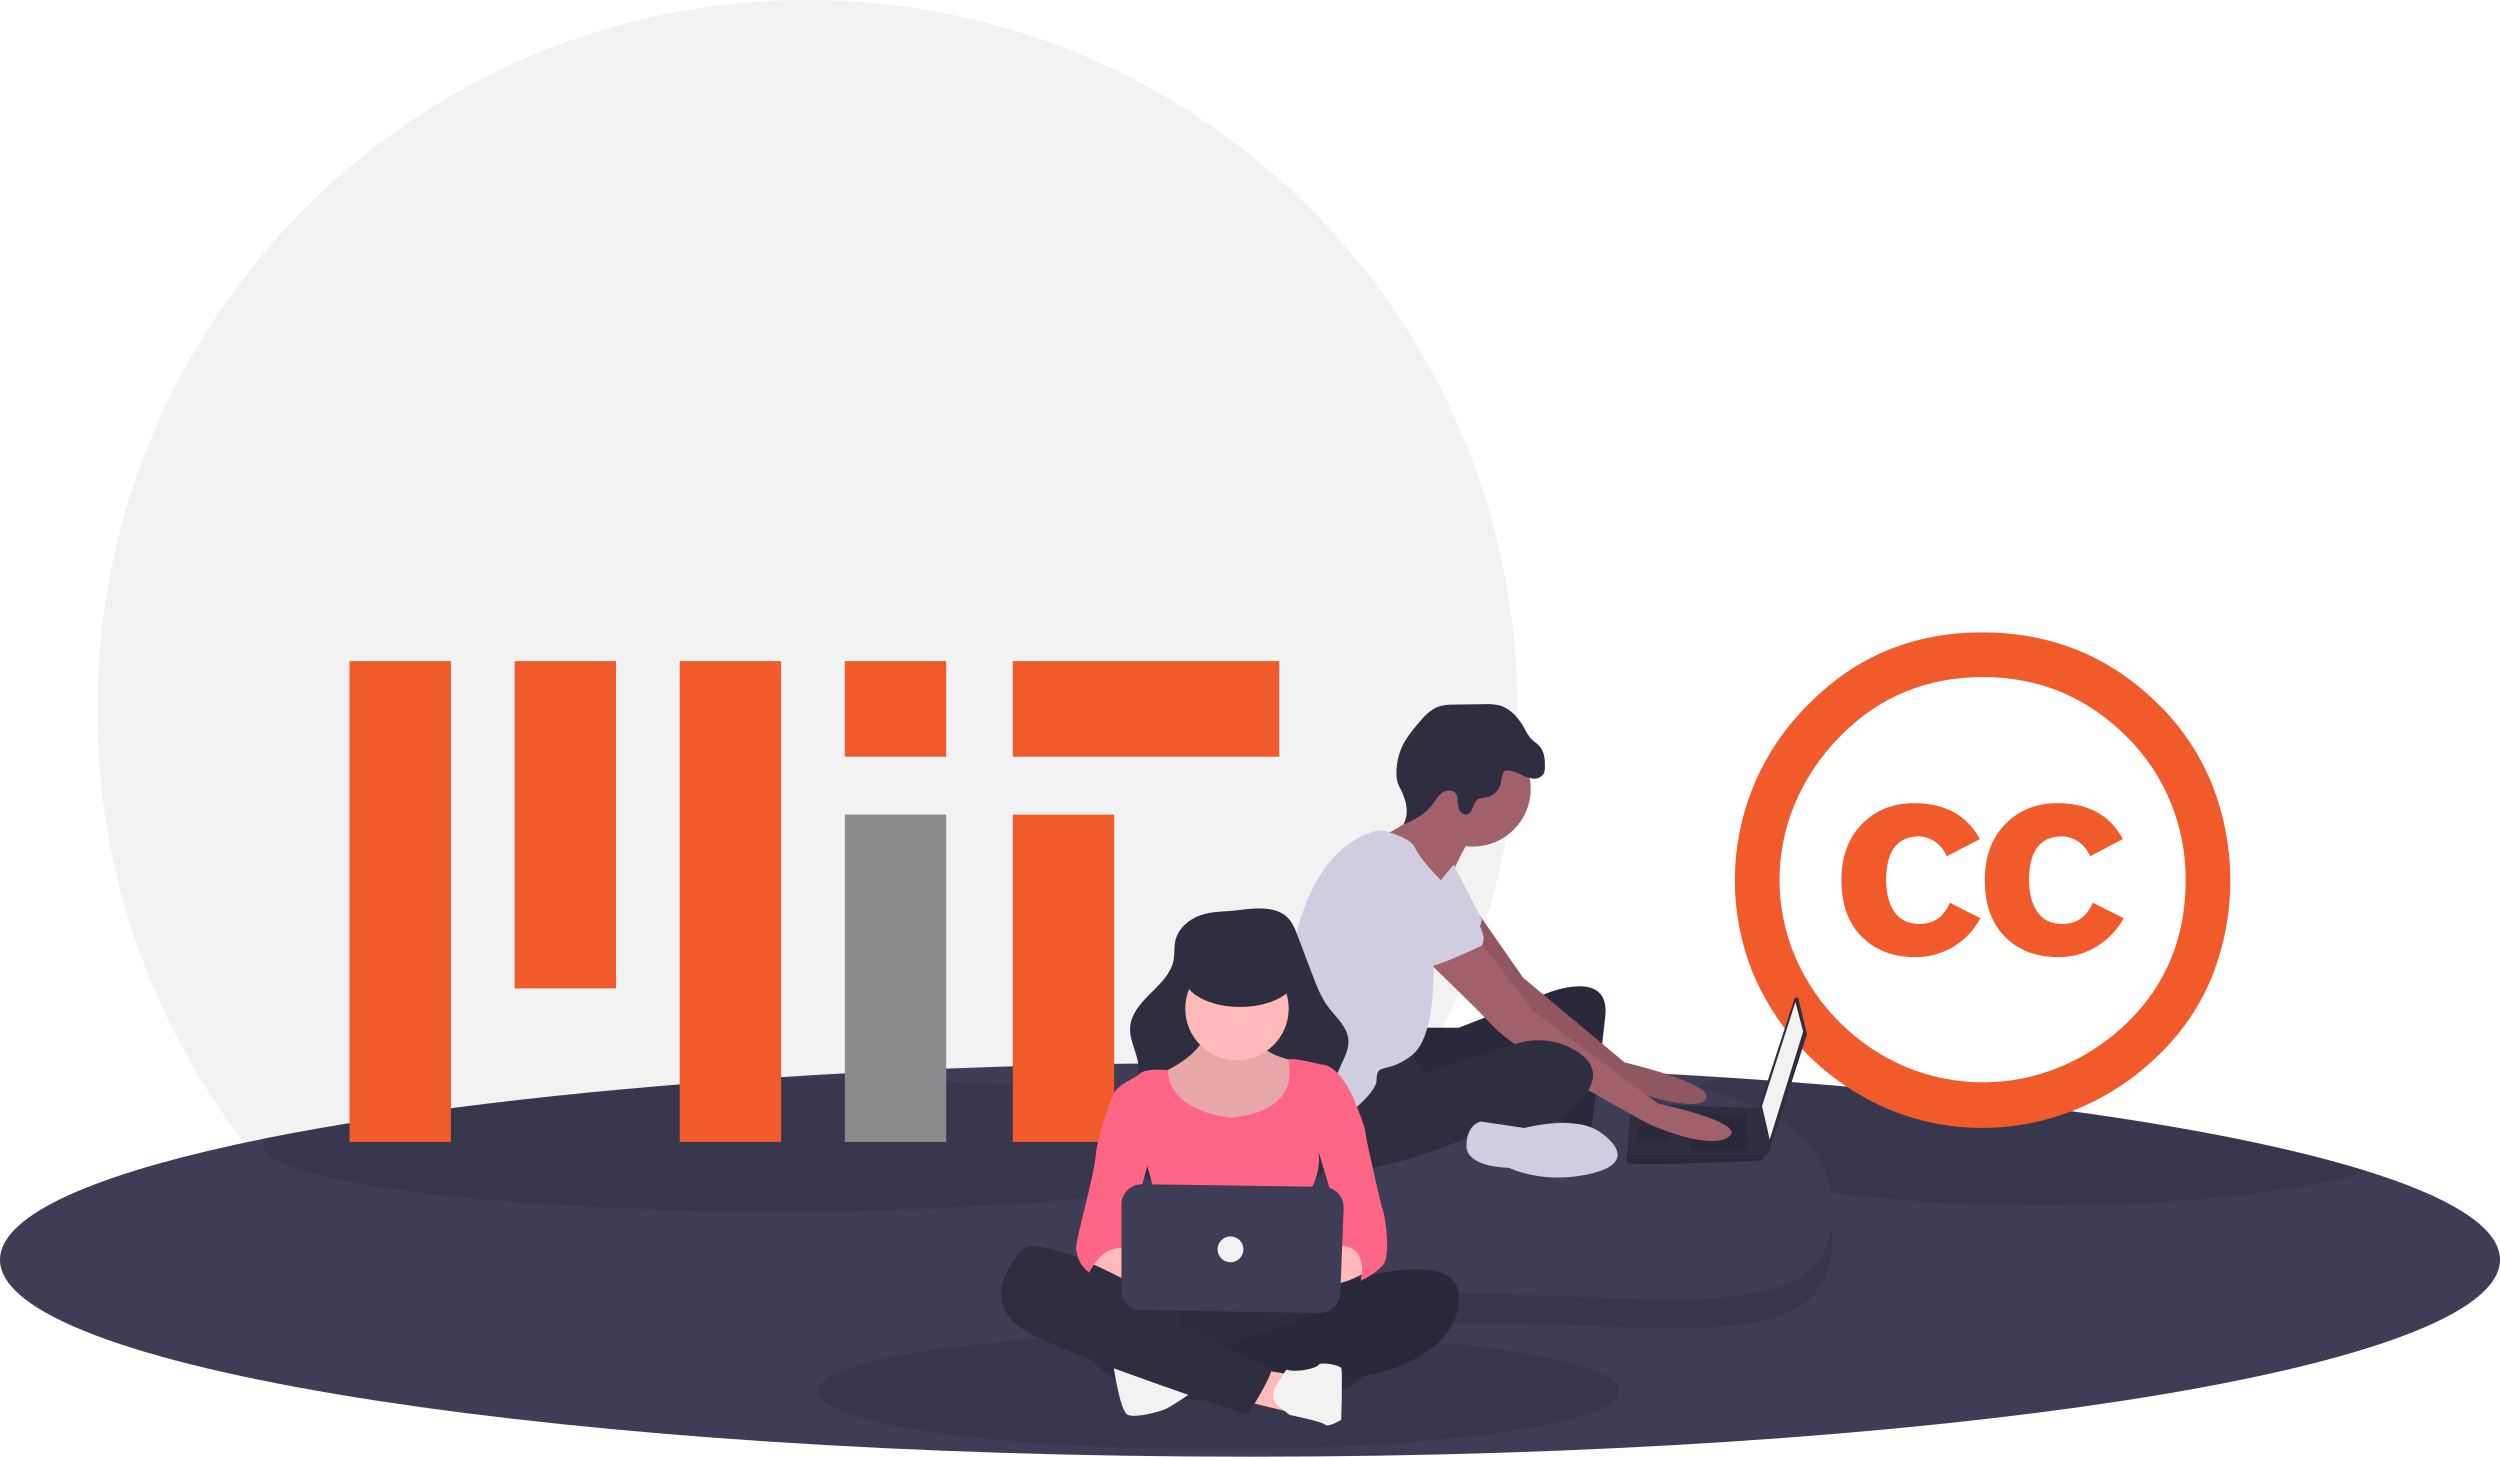
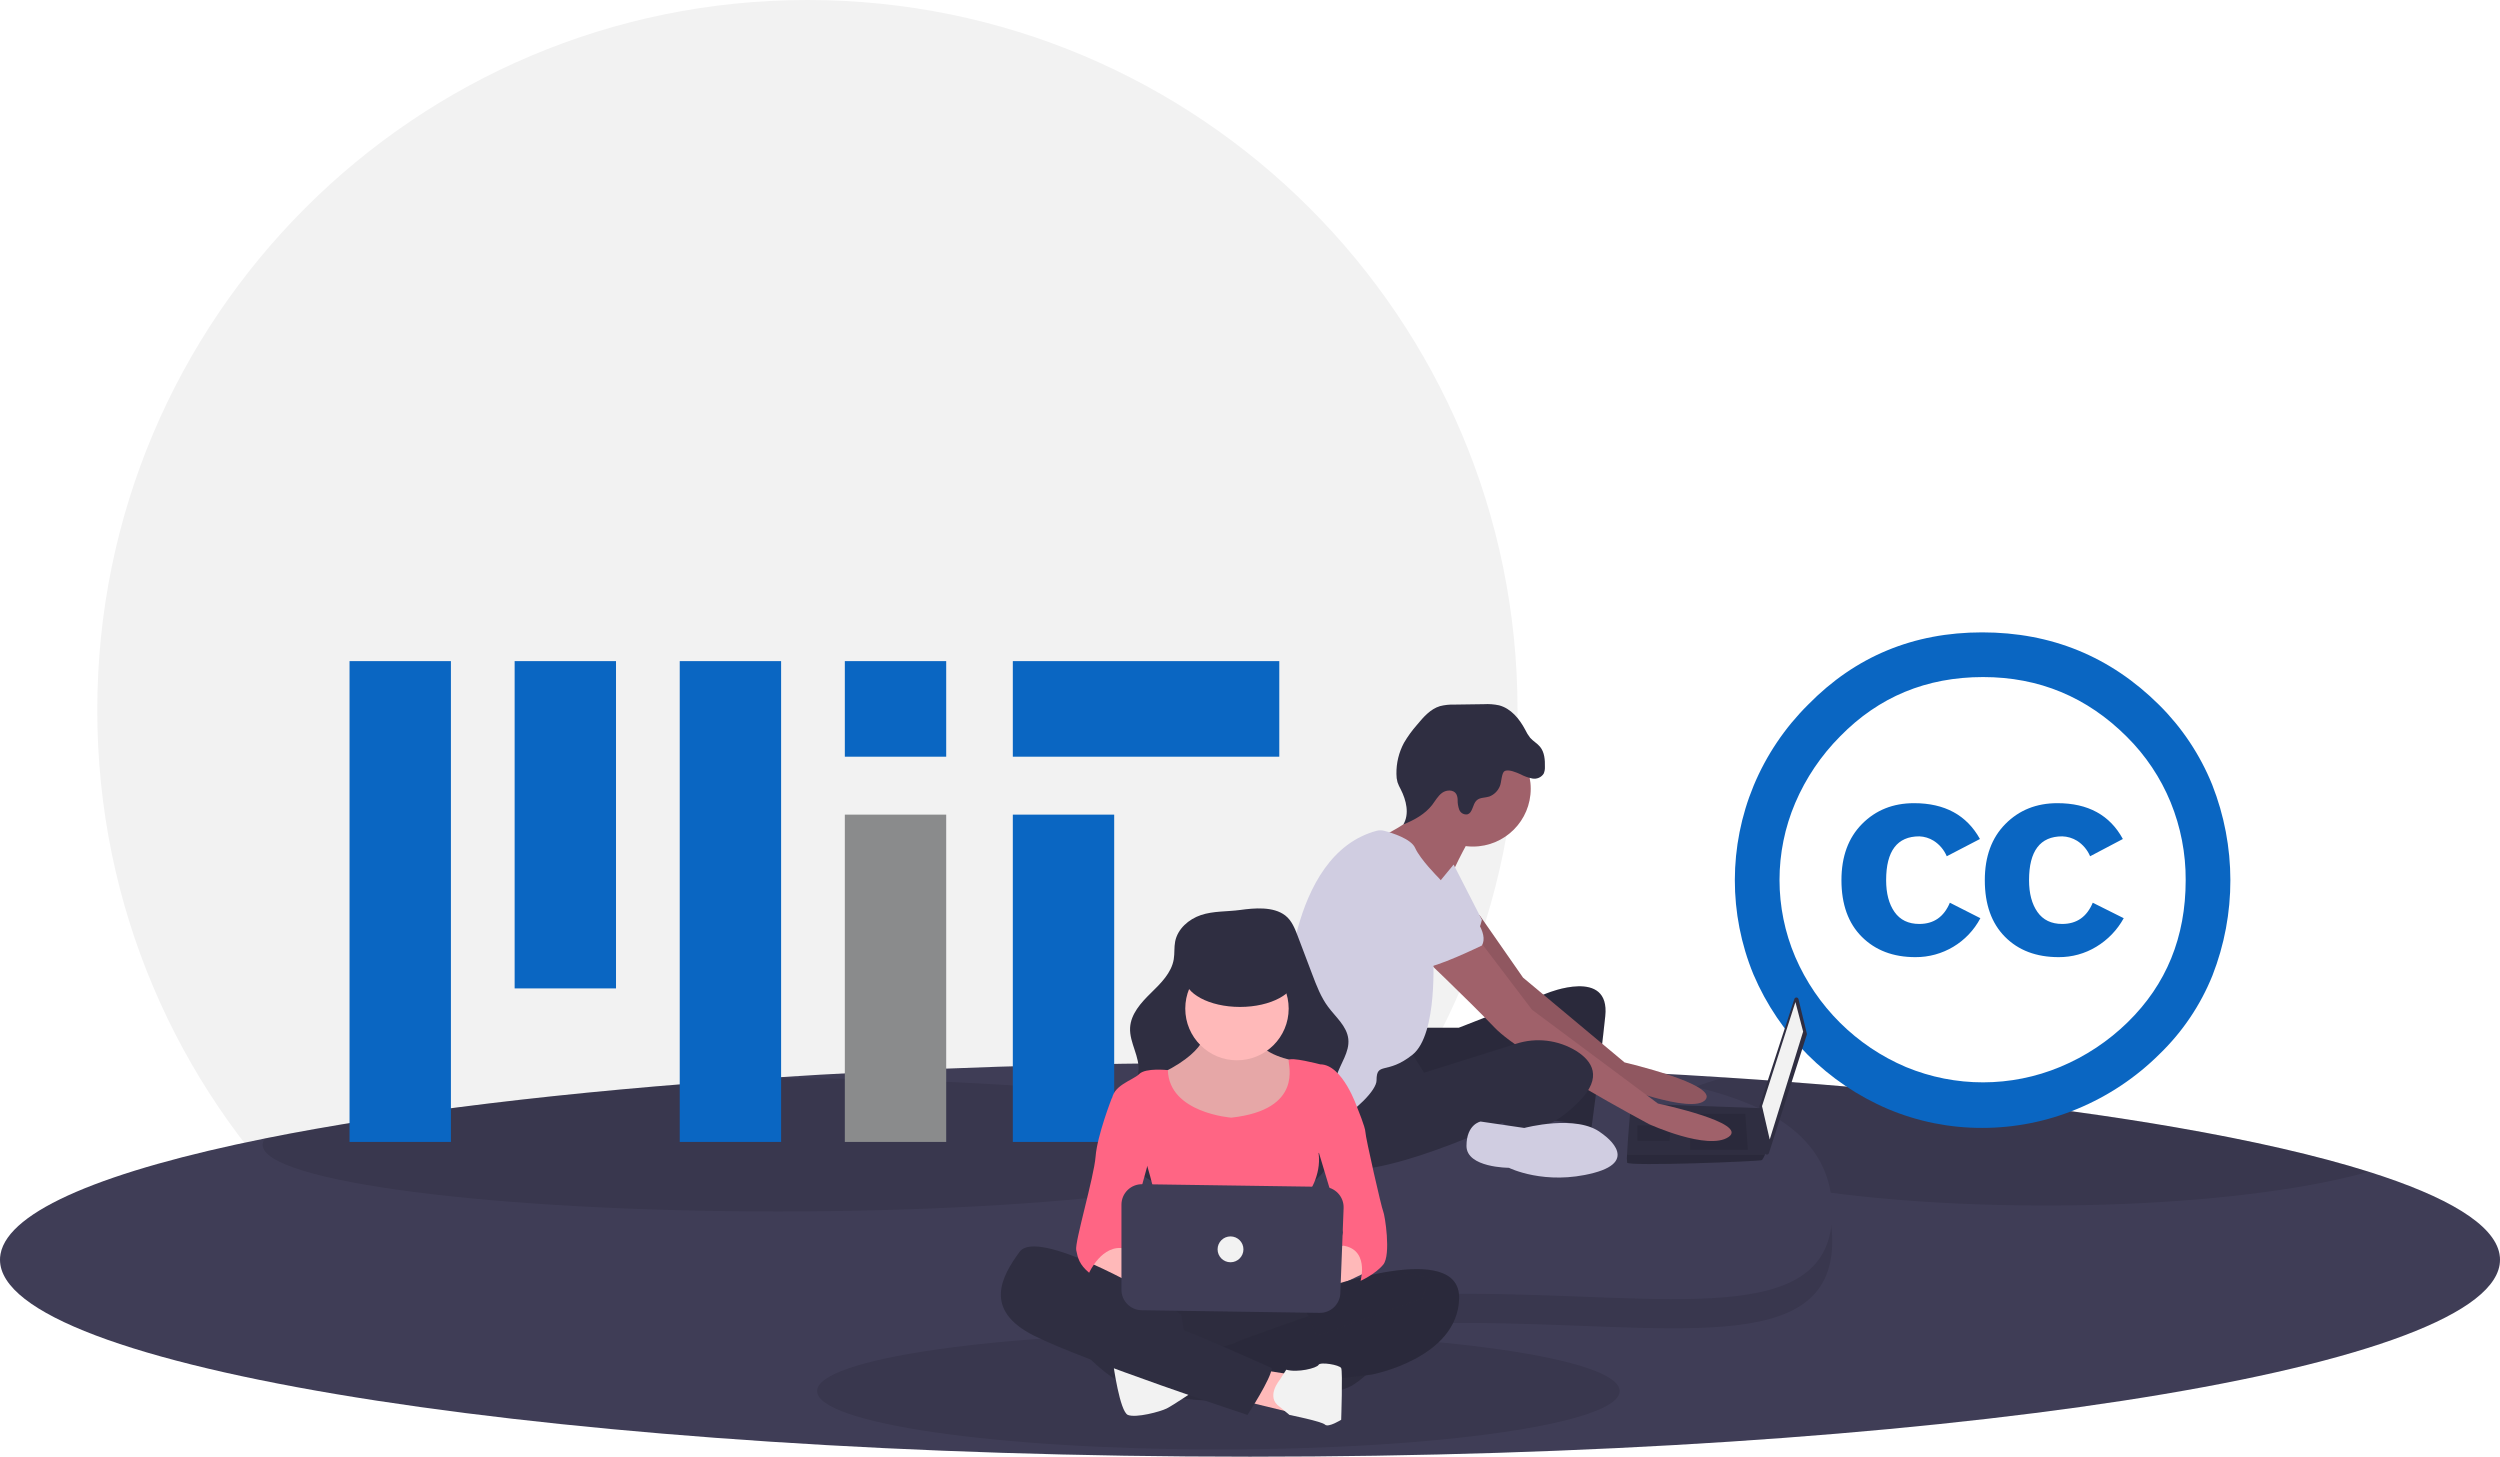
<svg xmlns="http://www.w3.org/2000/svg" id="a58ef234-55dd-4456-b368-278f056cc5c7" data-name="Layer 1" width="1028" height="598.997" viewBox="0 0 1028 598.997">
  <circle cx="332.005" cy="292.004" r="292.004" fill="#f2f2f2" />
  <path d="M1114,668.499a13.69,13.69,0,0,1-.17,2.12c-7.14,43.76-234.46,78.88-513.83,78.88s-506.69-35.12-513.83-78.88a13.675,13.675,0,0,1-.17-2.12c0-.2,0-.41.02-.61,0-.11.01-.21.01-.32a.489.489,0,0,0,.01-.12c.04-.45.1-.88.18-1.32,3.26-17.89,43.35-34.33,108.74-47.5,53.48-10.77,123.89-19.36,204.93-24.76,61.5-4.1,129.12-6.37,200.11-6.37,57.12,0,112.06,1.47,163.38,4.17h.02q16.11.855,31.74,1.87c71.33,4.62,134.63,11.69,185.63,20.54,31.37,5.45,58.1,11.58,79.19,18.22h.01c32.46,10.23,51.6,21.7,53.81,33.83.08.44.14.87.18,1.32a.487.487,0,0,0,.01.12c0,.11.01.21.01.32C1114,668.089,1114,668.299,1114,668.499Z" transform="translate(-86 -150.5013)" fill="#3f3d56" />
  <ellipse cx="501" cy="571.997" rx="165" ry="24" opacity="0.1" />
  <path d="M1059.96,632.299c-5.77,1.65-12.27,3.18-19.4,4.58-29.36,5.78-69.42,9.33-113.53,9.33-49.28,0-93.45-4.43-123.38-11.44-24.84-5.82-39.88-13.39-39.88-21.7,0-7.3,11.64-14.06,31.37-19.53,71.33,4.62,134.63,11.69,185.63,20.54C1012.14,619.529,1038.87,625.659,1059.96,632.299Z" transform="translate(-86 -150.5013)" opacity="0.1" />
  <path d="M618,621.249c0,15.13-94.92,27.4-212,27.4s-212-12.27-212-27.4a4.372,4.372,0,0,1,.96-2.62c53.48-10.77,123.89-19.36,204.93-24.76q3.045-.015,6.11-.01C523.08,593.859,618,606.119,618,621.249Z" transform="translate(-86 -150.5013)" opacity="0.1" />
-   <rect x="416.472" y="334.975" width="41.685" height="134.584" fill="#F15A2B" />
-   <rect x="279.506" y="271.851" width="41.685" height="197.708" fill="#F15A2B" />
-   <rect x="143.73" y="271.851" width="41.685" height="197.708" fill="#F15A2B" />
-   <rect x="211.618" y="271.851" width="41.685" height="134.584" fill="#F15A2B" />
-   <rect x="347.393" y="271.851" width="41.685" height="39.303" fill="#F15A2B" />
+   <rect x="416.472" y="334.975" width="41.685" height="134.584" fill="#0A66C2" />
+   <rect x="279.506" y="271.851" width="41.685" height="197.708" fill="#0A66C2" />
+   <rect x="143.73" y="271.851" width="41.685" height="197.708" fill="#0A66C2" />
+   <rect x="211.618" y="271.851" width="41.685" height="134.584" fill="#0A66C2" />
+   <rect x="347.393" y="271.851" width="41.685" height="39.303" fill="#0A66C2" />
  <rect x="347.393" y="334.975" width="41.685" height="134.584" fill="#8a8b8c" />
-   <rect x="416.472" y="271.851" width="109.573" height="39.303" fill="#F15A2B" />
-   <path d="M901.062,410.53q42.748,0,72.774,29.839A97.983,97.983,0,0,1,995.668,473.208a107.346,107.346,0,0,1,.096,78.409,93.533,93.533,0,0,1-21.739,32.294,104.704,104.704,0,0,1-33.841,22.561,101.425,101.425,0,0,1-39.114,7.823,99.015,99.015,0,0,1-38.662-7.734A104.845,104.845,0,0,1,807.007,551.165a101.764,101.764,0,0,1,.089-77.594A102.307,102.307,0,0,1,829.565,440.185Q858.674,410.537,901.062,410.53Zm.369,18.377q-34.93,0-58.768,24.379A87.595,87.595,0,0,0,824.197,480.668a80.789,80.789,0,0,0,0,63.311,86.249,86.249,0,0,0,45.577,45.31,82.687,82.687,0,0,0,63.41-.089,87.995,87.995,0,0,0,27.741-18.374q23.831-23.287,23.828-58.405a83.659,83.659,0,0,0-6.186-32.02,81.465,81.465,0,0,0-18.002-26.929Q935.989,428.909,901.431,428.908Zm-1.277,66.591-13.649,7.097a14.006,14.006,0,0,0-5.365-6.368,12.087,12.087,0,0,0-5.916-1.818q-13.64,0-13.646,18.011,0,8.186,3.454,13.095,3.458,4.914,10.192,4.916,8.916,0,12.557-8.733l12.551,6.368a29.99,29.99,0,0,1-26.745,16.012q-13.644,0-22.016-8.37-8.367-8.367-8.367-23.284,0-14.557,8.46-23.105,8.458-8.549,21.38-8.552Q891.97,480.757,900.155,495.498Zm58.765,0-13.465,7.097a13.992,13.992,0,0,0-5.368-6.368,12.373,12.373,0,0,0-6.094-1.818q-13.644,0-13.649,18.011,0,8.186,3.458,13.095,3.453,4.914,10.192,4.916,8.907,0,12.548-8.733l12.735,6.368a31.277,31.277,0,0,1-11.274,11.736,29.398,29.398,0,0,1-15.464,4.276q-13.831,0-22.099-8.37-8.291-8.367-8.284-23.284,0-14.557,8.463-23.105,8.453-8.549,21.373-8.552Q950.912,480.757,958.919,495.498Z" transform="translate(-86 -150.5013)" fill="#F15A2B" />
+   <rect x="416.472" y="271.851" width="109.573" height="39.303" fill="#0A66C2" />
+   <path d="M901.062,410.53q42.748,0,72.774,29.839A97.983,97.983,0,0,1,995.668,473.208a107.346,107.346,0,0,1,.096,78.409,93.533,93.533,0,0,1-21.739,32.294,104.704,104.704,0,0,1-33.841,22.561,101.425,101.425,0,0,1-39.114,7.823,99.015,99.015,0,0,1-38.662-7.734A104.845,104.845,0,0,1,807.007,551.165a101.764,101.764,0,0,1,.089-77.594A102.307,102.307,0,0,1,829.565,440.185Q858.674,410.537,901.062,410.53Zm.369,18.377q-34.93,0-58.768,24.379A87.595,87.595,0,0,0,824.197,480.668a80.789,80.789,0,0,0,0,63.311,86.249,86.249,0,0,0,45.577,45.31,82.687,82.687,0,0,0,63.41-.089,87.995,87.995,0,0,0,27.741-18.374q23.831-23.287,23.828-58.405a83.659,83.659,0,0,0-6.186-32.02,81.465,81.465,0,0,0-18.002-26.929Q935.989,428.909,901.431,428.908Zm-1.277,66.591-13.649,7.097a14.006,14.006,0,0,0-5.365-6.368,12.087,12.087,0,0,0-5.916-1.818q-13.64,0-13.646,18.011,0,8.186,3.454,13.095,3.458,4.914,10.192,4.916,8.916,0,12.557-8.733l12.551,6.368a29.99,29.99,0,0,1-26.745,16.012q-13.644,0-22.016-8.37-8.367-8.367-8.367-23.284,0-14.557,8.46-23.105,8.458-8.549,21.38-8.552Q891.97,480.757,900.155,495.498Zm58.765,0-13.465,7.097a13.992,13.992,0,0,0-5.368-6.368,12.373,12.373,0,0,0-6.094-1.818q-13.644,0-13.649,18.011,0,8.186,3.458,13.095,3.453,4.914,10.192,4.916,8.907,0,12.548-8.733l12.735,6.368a31.277,31.277,0,0,1-11.274,11.736,29.398,29.398,0,0,1-15.464,4.276q-13.831,0-22.099-8.37-8.291-8.367-8.284-23.284,0-14.557,8.463-23.105,8.453-8.549,21.373-8.552Q950.912,480.757,958.919,495.498Z" transform="translate(-86 -150.5013)" fill="#0A66C2" />
  <path d="M839.417,660.837c0,48.737-67.934,33.663-151.113,33.663s-150.104,15.075-150.104-33.663,67.925-59.337,151.104-59.337S839.417,612.099,839.417,660.837Z" transform="translate(-86 -150.5013)" opacity="0.1" />
  <path d="M839.417,648.837c0,48.737-67.934,33.663-151.113,33.663s-150.104,15.075-150.104-33.663,67.925-59.337,151.104-59.337S839.417,600.099,839.417,648.837Z" transform="translate(-86 -150.5013)" fill="#3f3d56" />
  <path d="M825.542,561.343l3.434,14.164a.885.885,0,0,1-.017.478l-15.575,48.673a.885.885,0,0,1-1.722-.17l-2.155-18.961a.885.885,0,0,1,.038-.374l14.297-43.876A.885.885,0,0,1,825.542,561.343Z" transform="translate(-86 -150.5013)" fill="#2f2e41" />
  <polygon points="738.278 412.038 741.449 424.19 727.711 468.572 724.541 454.835 738.278 412.038" fill="#f2f2f2" />
  <path d="M755.064,628.584c.528,1.585,54.949-.528,55.477-1.057a11.469,11.469,0,0,0,1.162-2.113c.497-1.057.951-2.113.951-2.113l-2.113-17.108L756.649,604.279s-1.347,14.498-1.622,21.134A15.853,15.853,0,0,0,755.064,628.584Z" transform="translate(-86 -150.5013)" fill="#2f2e41" />
  <polygon points="717.673 458.005 718.729 472.799 694.953 472.799 694.953 458.005 717.673 458.005" opacity="0.1" />
  <polygon points="687.028 462.76 687.17 462.732 686.5 469.1 673.291 469.1 673.291 462.76 687.028 462.76" opacity="0.1" />
  <path d="M755.064,628.584c.528,1.585,54.949-.528,55.477-1.057a11.469,11.469,0,0,0,1.162-2.113H755.027A15.853,15.853,0,0,0,755.064,628.584Z" transform="translate(-86 -150.5013)" opacity="0.1" />
  <path d="M671.055,573.106h14.794l36.457-14.266s25.889-10.567,23.776,9.51S740.27,615.375,740.27,615.375s-11.624-5.284-17.964-3.698-2.113-32.23-2.113-32.23-51.779,24.833-56.534,21.663-5.812-25.361-5.812-25.361Z" transform="translate(-86 -150.5013)" fill="#2f2e41" />
  <path d="M671.055,573.106h14.794l36.457-14.266s25.889-10.567,23.776,9.51S740.27,615.375,740.27,615.375s-11.624-5.284-17.964-3.698-2.113-32.23-2.113-32.23-51.779,24.833-56.534,21.663-5.812-25.361-5.812-25.361Z" transform="translate(-86 -150.5013)" opacity="0.1" />
  <path d="M694.363,526.777l17.904,25.723,41.74,34.871s38.57,8.982,33.286,15.322-37.513-6.34-37.513-6.34S701.7,561.483,700.115,558.841s-19.021-27.474-19.021-27.474Z" transform="translate(-86 -150.5013)" fill="#a0616a" />
  <path d="M694.363,526.777l17.904,25.723,41.74,34.871s38.57,8.982,33.286,15.322-37.513-6.34-37.513-6.34S701.7,561.483,700.115,558.841s-19.021-27.474-19.021-27.474Z" transform="translate(-86 -150.5013)" opacity="0.1" />
  <circle cx="605.661" cy="324.331" r="23.776" fill="#a0616a" />
  <path d="M690.076,495.967s-7.925,13.737-9.51,21.134-23.776-14.794-23.776-14.794l-2.906-7.661s20.87-9.775,19.285-17.7S690.076,495.967,690.076,495.967Z" transform="translate(-86 -150.5013)" fill="#a0616a" />
  <path d="M683.736,506.005l11.624,22.719s-2.642,11.095-6.869,12.152-22.191-13.737-22.191-13.737Z" transform="translate(-86 -150.5013)" fill="#d0cde1" />
  <path d="M694.303,537.178l21.663,28.531,51.779,38.57s37.513,7.925,29.06,13.737-32.758-5.284-32.758-5.284-52.307-28.003-63.403-39.627-31.701-31.173-31.701-31.173Z" transform="translate(-86 -150.5013)" fill="#a0616a" />
  <path d="M665.244,581.56l6.34,10.039,37.839-11.905a29.751,29.751,0,0,1,24.771,2.989c6.604,4.161,10.831,10.765,1.321,20.54-19.021,19.549-31.701,8.982-31.701,8.982s-63.931,30.116-74.498,15.322-11.095-22.191-11.095-22.191S658.903,579.975,665.244,581.56Z" transform="translate(-86 -150.5013)" fill="#2f2e41" />
  <path d="M744.497,616.432s16.907,11.095-3.17,16.379-34.871-2.113-34.871-2.113-17.436,0-17.436-8.982,5.812-10.039,5.812-10.039l17.964,2.642S734.458,608.506,744.497,616.432Z" transform="translate(-86 -150.5013)" fill="#d0cde1" />
  <path d="M711.166,468.851a17.728,17.728,0,0,0,4.982,1.785,4.548,4.548,0,0,0,4.595-1.969,6.181,6.181,0,0,0,.522-2.795c.064-2.901-.146-6.038-1.985-8.283-1.17-1.429-2.878-2.33-4.089-3.724a17.598,17.598,0,0,1-2.067-3.378c-2.356-4.424-5.843-8.676-10.69-9.951a23.183,23.183,0,0,0-6.24-.477l-12.206.172a21.251,21.251,0,0,0-5.872.632c-3.929,1.188-6.789,4.492-9.409,7.651a47.851,47.851,0,0,0-5.396,7.448,26.133,26.133,0,0,0-3.098,12.804,11.98,11.98,0,0,0,.439,3.388,18.801,18.801,0,0,0,1.332,2.925c2.289,4.496,3.648,10.112,1.07,14.449,4.478-1.829,8.909-4.228,11.863-8.058,1.321-1.714,2.358-3.72,4.119-4.977s4.631-1.367,5.761.479a5.163,5.163,0,0,1,.583,2.418,11.084,11.084,0,0,0,.668,4.081,3.058,3.058,0,0,0,3.322,1.896c2.3-.648,2.08-4.179,3.852-5.782,1.346-1.218,3.422-.985,5.15-1.538a7.643,7.643,0,0,0,4.387-4.321c.655-1.468.645-5.31,1.884-6.105C706.194,466.625,709.726,468.21,711.166,468.851Z" transform="translate(-86 -150.5013)" fill="#2f2e41" />
  <path d="M651.996,492.139a6.271,6.271,0,0,1,3.264.008c3.392.911,10.995,3.321,12.625,6.989,2.113,4.755,9.51,12.152,9.51,12.152s10.039,10.039,7.925,16.907-10.039,14.794-10.039,14.794,2.113,32.758-8.454,41.212-14.794,2.642-14.794,10.567-32.758,32.758-39.098,17.436c0,0,3.17-28.531,2.113-38.57C614.008,563.741,615.533,502.011,651.996,492.139Z" transform="translate(-86 -150.5013)" fill="#d0cde1" />
  <path d="M668.942,505.477s32.23,23.776,26.418,33.815c0,0-19.549,9.51-23.776,8.982s-20.606-19.021-24.833-20.606S640.411,497.552,668.942,505.477Z" transform="translate(-86 -150.5013)" fill="#d0cde1" />
  <path d="M579.811,526.783c-5.013,1.693-9.554,5.652-10.58,10.843-.476,2.406-.184,4.907-.585,7.327-.929,5.612-5.334,9.897-9.396,13.878s-8.258,8.606-8.555,14.286c-.325,6.22,4.186,12.047,3.406,18.226-.907,7.179-8.489,11.831-10.364,18.82-1.252,4.667.282,9.694,2.805,13.815,4.809,7.852,13.028,13.183,21.781,16.041s18.075,3.459,27.282,3.556c11.211.117,23.383-.845,31.806-8.244a25.48,25.48,0,0,0,8.459-16.588c.8-8.571-2.777-17.426-.31-25.673,1.553-5.19,5.447-9.93,4.866-15.316-.568-5.266-5.168-8.999-8.323-13.253-2.946-3.972-4.734-8.663-6.486-13.288l-5.995-15.824c-1.178-3.111-2.473-6.382-5.099-8.424-4.917-3.822-12.822-3.071-18.572-2.283C590.619,525.412,584.94,525.051,579.811,526.783Z" transform="translate(-86 -150.5013)" fill="#2f2e41" />
  <path d="M581.688,572.877s2.657,8.637-17.274,18.602,1.993,20.595,1.993,20.595l23.253,5.315s23.917-3.322,26.575-7.308,7.308-17.274,5.979-19.267a31.061,31.061,0,0,0-3.322-3.986s-15.945-2.657-15.281-9.966S581.688,572.877,581.688,572.877Z" transform="translate(-86 -150.5013)" fill="#ffb9b9" />
  <path d="M581.688,572.877s2.657,8.637-17.274,18.602,1.993,20.595,1.993,20.595l23.253,5.315s23.917-3.322,26.575-7.308,7.308-17.274,5.979-19.267a31.061,31.061,0,0,0-3.322-3.986s-15.945-2.657-15.281-9.966S581.688,572.877,581.688,572.877Z" transform="translate(-86 -150.5013)" opacity="0.1" />
  <circle cx="508.643" cy="414.736" r="21.26" fill="#ffb9b9" />
  <path d="M592.318,610.082s-25.604-1.872-26.089-19.539c0,0-9.122-1.057-11.78,1.601s-11.294,4.651-11.294,11.294,14.616,26.575,14.616,26.575,7.972,26.575,4.651,31.225-3.986,16.609-3.986,16.609,33.218-2.657,38.533,0,26.575,2.657,27.904,0-1.329-35.876-1.329-35.876,5.979-7.972,4.651-17.274L644.139,606.096s-5.979-17.938-15.281-17.938c0,0-12.623-3.322-12.955-1.661S622.215,606.76,592.318,610.082Z" transform="translate(-86 -150.5013)" fill="#ff6584" />
  <path d="M532.525,668.547s5.979,9.301,21.26,11.294,17.938-3.322,16.609-4.651-17.274-7.308-17.274-7.308l-9.301-7.308Z" transform="translate(-86 -150.5013)" fill="#ffb9b9" />
  <path d="M641.481,660.574l-17.274,9.966s-22.589-1.329-13.952,5.315,24.582,3.986,24.582,3.986l15.281-7.308Z" transform="translate(-86 -150.5013)" fill="#ffb9b9" />
  <path d="M555.113,677.848s-15.945,39.198,3.322,45.177,72.416,4.651,84.375-3.322,15.281-18.602,13.287-21.924-15.281-12.623-24.582-13.287S555.113,677.848,555.113,677.848Z" transform="translate(-86 -150.5013)" fill="#2f2e41" />
  <path d="M555.113,677.848s-15.945,39.198,3.322,45.177,72.416,4.651,84.375-3.322,15.281-18.602,13.287-21.924-15.281-12.623-24.582-13.287S555.113,677.848,555.113,677.848Z" transform="translate(-86 -150.5013)" opacity="0.05" />
  <path d="M630.378,680.283s56.281-20.373,55.617,4.208-35.876,31.225-35.876,31.225l-10.63,1.329-58.465,1.993s1.993-10.63-2.657-11.959c0,0,15.281-3.986,15.945-4.651s38.533-13.952,41.191-14.616,10.63-5.979,16.609-5.315c0,0,6.644-5.315,13.952-3.986l-20.595,1.329Z" transform="translate(-86 -150.5013)" fill="#2f2e41" />
  <path d="M630.378,680.283s56.281-20.373,55.617,4.208-35.876,31.225-35.876,31.225l-10.63,1.329-58.465,1.993s1.993-10.63-2.657-11.959c0,0,15.281-3.986,15.945-4.651s38.533-13.952,41.191-14.616,10.63-5.979,16.609-5.315c0,0,6.644-5.315,13.952-3.986l-20.595,1.329Z" transform="translate(-86 -150.5013)" opacity="0.1" />
  <polygon points="534.434 533.081 541.53 549.271 584.714 533.99 588.036 525.354 576.741 523.36 554.035 527.347 544.187 530.004 534.434 533.081" fill="#2f2e41" />
  <polygon points="534.434 533.081 541.53 549.271 584.714 533.99 588.036 525.354 576.741 523.36 554.035 527.347 544.187 530.004 534.434 533.081" opacity="0.1" />
  <path d="M528.538,703.094s12.623,15.945,27.239,19.931,22.589-1.329,22.589-1.329L573.716,703.094l-1.993-11.959L563.086,685.156l-17.274-7.972-20.595-6.644s-8.637-1.329-8.637,0,7.972,21.26,7.972,21.26Z" transform="translate(-86 -150.5013)" fill="#2f2e41" />
  <path d="M543.819,711.731s2.657,19.267,5.979,20.595,13.287-1.329,15.945-2.657,11.691-7.459,11.691-7.459S545.812,710.402,543.819,711.731Z" transform="translate(-86 -150.5013)" fill="#f2f2f2" />
  <polygon points="518.277 563.223 530.9 565.216 529.571 580.496 511.964 576.22 518.277 563.223" fill="#ffb9b9" />
  <path d="M612.186,717.977s-5.916,7.042.063,11.028l3.986,3.322s13.287,2.657,14.616,3.986,6.644-1.993,6.644-1.993.664-19.931,0-21.26-8.637-2.657-9.301-1.329-8.637,3.322-13.287,1.993Z" transform="translate(-86 -150.5013)" fill="#f2f2f2" />
  <path d="M559.099,682.499s-46.506-27.239-53.814-17.274-15.281,23.917,5.979,34.547,87.697,32.554,87.697,32.554,9.966-15.281,9.966-19.267c0,0-35.212-15.945-41.191-17.274s-29.897-16.609-33.219-17.938-7.972-5.315-7.972-5.315Z" transform="translate(-86 -150.5013)" fill="#2f2e41" />
  <path d="M545.812,600.117l-2.657,1.993s-5.979,15.281-6.644,23.917-8.637,35.212-7.972,38.533,1.329,5.979,5.315,9.301c0,0,5.315-11.959,14.616-9.966l11.294-41.191Z" transform="translate(-86 -150.5013)" fill="#ff6584" />
  <path d="M638.824,600.117l5.315,5.979s3.322,7.972,3.322,9.966,6.644,31.225,7.308,32.554,3.322,17.938,0,21.924-9.301,6.644-9.301,6.644,3.986-13.952-8.637-14.616l1.329-5.315-11.959-39.862Z" transform="translate(-86 -150.5013)" fill="#ff6584" />
  <path d="M547.141,645.858v34.995a8.413,8.413,0,0,0,8.289,8.413l73.185,1.084a8.413,8.413,0,0,0,8.532-8.089l1.346-34.999a8.413,8.413,0,0,0-8.285-8.736l-74.531-1.08A8.413,8.413,0,0,0,547.141,645.858Z" transform="translate(-86 -150.5013)" fill="#3f3d56" />
  <ellipse cx="509.89" cy="401.732" rx="22.884" ry="12.322" fill="#2f2e41" />
  <circle cx="505.986" cy="513.727" r="5.315" fill="#f2f2f2" />
</svg>
